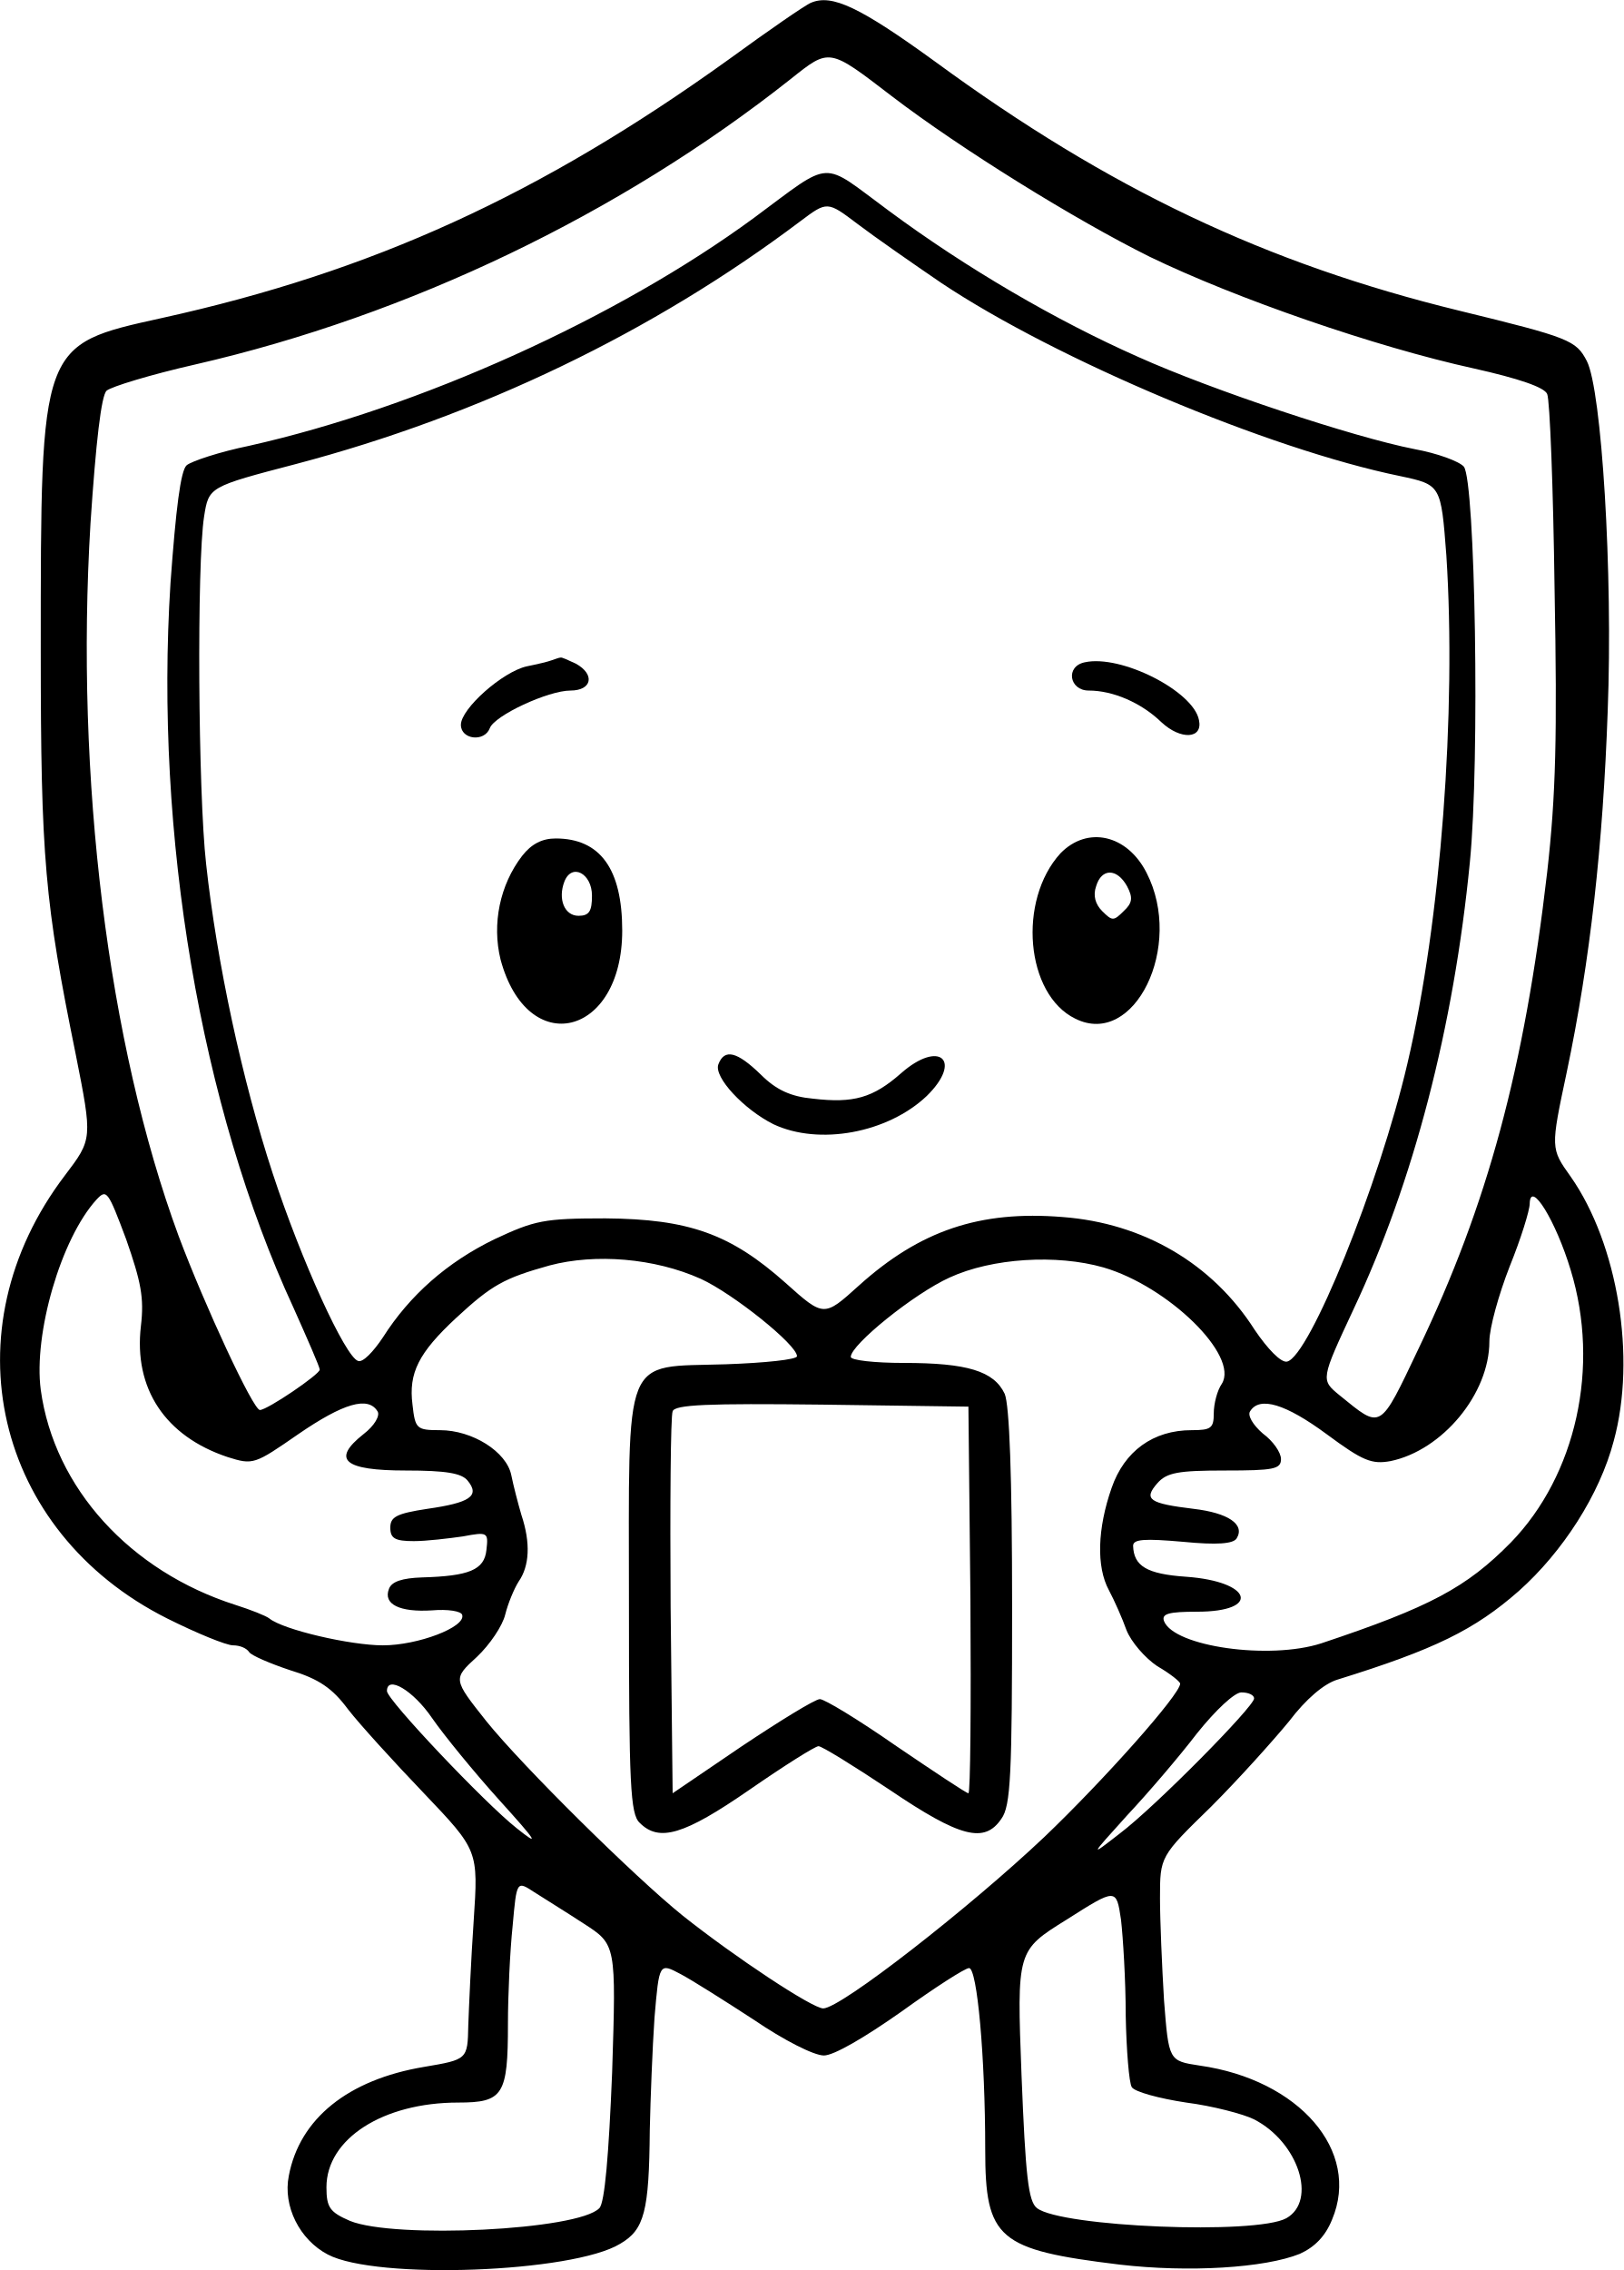
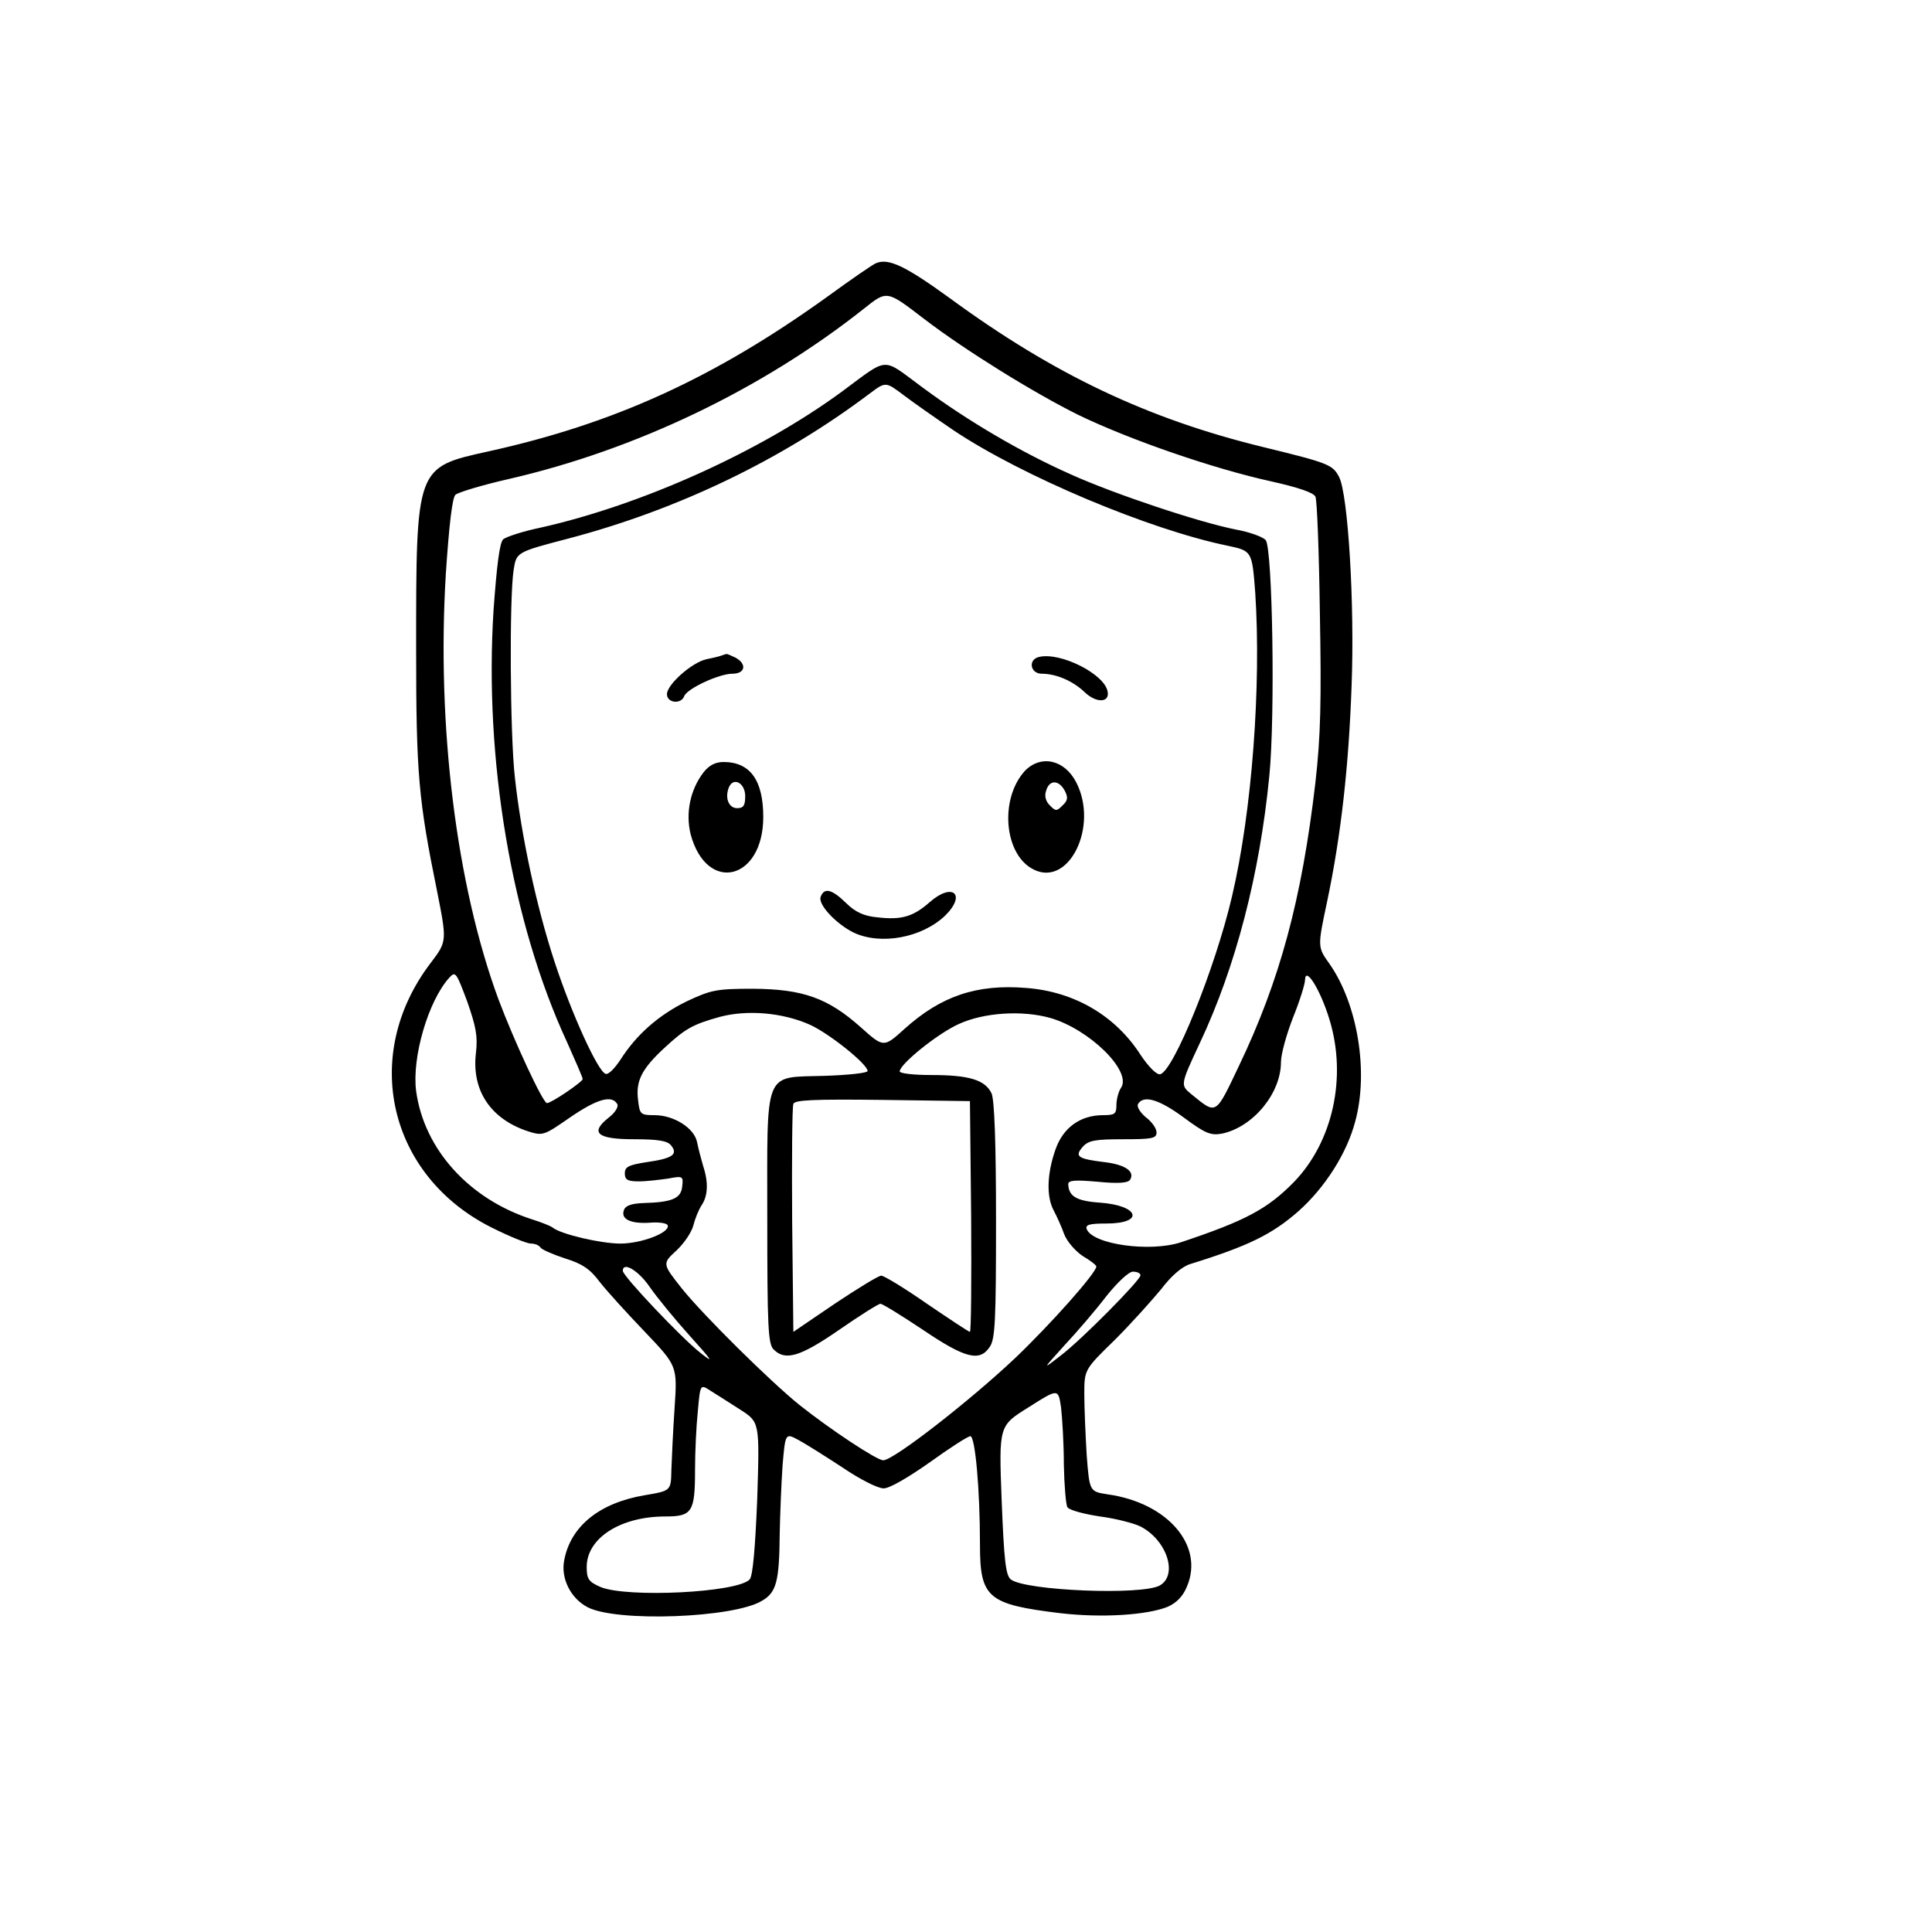
- <svg xmlns="http://www.w3.org/2000/svg" version="1.0" width="241.489pt" height="337.605pt" viewBox="0 0 241.489 337.605" preserveAspectRatio="xMidYMid meet">
-   <g transform="translate(-134.4366,440.7018) scale(0.1,-0.1)" fill="#000000" stroke="none">
+ <svg xmlns="http://www.w3.org/2000/svg" width="512" height="512" viewBox="0 0 512 512">
+   <g fill="#000000" stroke="none" transform="translate(103.8319,69.3208) scale(1.0635) translate(-134.4366,440.7018) scale(0.1,-0.1)">
    <path d="M2551 4403 c-8 -3 -63 -41 -122 -84 -281 -202 -531 -316 -844 -385 -181 -40 -180 -37 -180 -494 0 -310 6 -375 52 -601 25 -126 25 -126 -16 -180 -175 -230 -105 -530 152 -659 44 -22 88 -40 98 -40 10 0 20 -4 24 -10 3 -5 31 -17 61 -27 43 -13 63 -27 86 -58 17 -22 68 -78 113 -125 81 -85 81 -85 74 -190 -4 -58 -7 -128 -8 -155 -1 -51 -1 -51 -66 -62 -113 -19 -185 -77 -201 -162 -9 -45 16 -95 58 -117 72 -38 365 -27 435 16 36 21 43 48 44 169 1 47 4 123 7 167 7 82 7 82 39 65 17 -9 66 -40 109 -68 44 -30 89 -53 104 -53 15 0 61 27 115 65 50 36 95 65 101 65 12 0 24 -131 24 -270 0 -133 19 -149 200 -171 103 -12 216 -5 268 16 22 10 38 26 48 51 43 102 -49 208 -197 229 -46 7 -46 7 -53 97 -3 50 -6 119 -6 152 0 62 0 62 76 136 41 41 93 99 116 127 25 33 52 56 72 62 145 45 204 74 270 132 65 58 120 143 141 223 34 124 6 293 -64 393 -30 42 -30 42 -6 155 35 166 54 339 61 537 8 207 -9 478 -31 521 -16 31 -26 35 -190 75 -287 70 -521 181 -779 370 -113 82 -154 101 -185 88z m120 -139 c102 -78 273 -184 384 -239 128 -62 336 -134 482 -166 67 -15 105 -28 109 -38 4 -9 9 -140 11 -291 4 -217 2 -305 -11 -420 -34 -293 -89 -495 -191 -708 -59 -124 -55 -121 -118 -70 -28 23 -28 23 21 128 89 189 149 419 173 665 15 151 8 567 -9 588 -7 8 -40 20 -73 26 -92 18 -302 88 -411 137 -122 54 -256 132 -372 218 -102 75 -81 77 -200 -11 -203 -149 -497 -282 -751 -339 -44 -9 -86 -23 -93 -29 -9 -8 -16 -65 -24 -175 -24 -374 45 -780 183 -1078 21 -47 39 -88 39 -92 0 -7 -78 -60 -89 -60 -10 0 -82 155 -121 259 -105 285 -154 681 -131 1060 8 120 16 190 24 197 7 6 66 24 132 39 318 73 632 224 885 424 59 47 57 47 151 -25z m74 -278 c171 -114 487 -247 682 -287 61 -13 61 -13 69 -118 15 -231 -8 -544 -58 -756 -42 -180 -146 -436 -179 -443 -9 -2 -29 19 -48 47 -63 99 -166 159 -286 168 -123 10 -212 -20 -303 -102 -52 -47 -52 -47 -109 4 -82 73 -144 95 -268 96 -92 0 -105 -3 -165 -31 -70 -34 -126 -83 -166 -146 -14 -21 -30 -38 -37 -35 -19 6 -84 148 -127 279 -45 137 -83 313 -99 460 -12 106 -14 447 -3 517 7 44 7 44 137 78 273 72 531 196 750 361 40 30 40 30 85 -4 25 -19 81 -58 125 -88z m-1191 -1551 c-11 -93 36 -164 129 -195 38 -12 40 -11 105 34 67 46 104 57 118 34 4 -6 -4 -21 -21 -34 -48 -38 -29 -54 63 -54 60 0 83 -4 92 -15 19 -23 3 -33 -60 -42 -46 -7 -55 -12 -55 -28 0 -16 7 -20 35 -20 19 0 52 4 73 7 37 7 38 6 35 -20 -3 -30 -26 -39 -96 -41 -29 -1 -45 -6 -49 -17 -9 -23 16 -35 64 -32 23 2 44 -1 45 -7 5 -18 -66 -45 -118 -45 -48 0 -148 23 -169 40 -5 4 -28 13 -50 20 -157 50 -270 174 -290 320 -11 83 30 225 83 283 15 16 17 13 44 -59 22 -63 27 -87 22 -129z m2127 83 c44 -144 8 -305 -89 -405 -66 -67 -120 -96 -282 -150 -77 -25 -219 -5 -234 33 -4 11 7 14 49 14 96 0 82 45 -16 52 -59 4 -78 16 -79 46 0 10 17 11 74 6 51 -5 75 -3 80 5 13 21 -13 38 -64 44 -66 8 -75 14 -54 38 14 16 31 19 101 19 72 0 83 2 83 17 0 10 -12 27 -27 38 -15 13 -23 27 -19 33 14 23 53 11 114 -34 54 -40 67 -45 95 -40 77 16 147 100 147 178 0 20 14 70 30 111 17 42 30 84 30 94 1 36 39 -26 61 -99z m-1294 -13 c48 -22 143 -98 143 -115 0 -5 -48 -10 -106 -12 -155 -5 -144 22 -144 -358 0 -267 2 -311 16 -324 29 -29 66 -18 163 49 52 36 98 65 103 65 5 0 52 -29 106 -65 105 -71 141 -80 166 -43 14 19 16 66 16 315 0 197 -4 300 -11 317 -16 34 -56 46 -150 46 -44 0 -79 4 -79 9 0 18 94 94 147 118 63 29 159 35 229 15 96 -28 202 -131 176 -173 -7 -10 -12 -30 -12 -44 0 -22 -4 -25 -33 -25 -57 0 -100 -31 -119 -86 -21 -60 -23 -117 -4 -152 8 -15 20 -42 26 -59 7 -18 28 -42 46 -54 19 -11 34 -23 34 -26 0 -16 -114 -144 -202 -228 -111 -105 -303 -255 -329 -255 -16 0 -131 76 -209 138 -72 58 -238 222 -292 289 -50 63 -50 63 -14 96 19 18 38 46 42 63 4 16 13 38 20 49 16 23 18 57 4 99 -5 17 -12 44 -15 59 -7 35 -58 67 -106 67 -35 0 -37 2 -41 38 -6 47 9 77 65 129 53 49 71 59 139 78 68 18 156 11 225 -20z m401 -477 c1 -159 0 -288 -3 -288 -3 0 -51 32 -107 70 -56 39 -107 70 -114 70 -7 0 -59 -32 -116 -70 l-103 -70 -3 277 c-1 153 0 284 3 291 3 10 52 12 222 10 l218 -3 3 -287z m-801 -176 c18 -26 63 -81 100 -122 57 -63 61 -70 26 -42 -47 37 -193 191 -193 204 0 24 39 1 67 -40z m1223 29 c0 -12 -147 -161 -200 -201 -45 -35 -45 -35 11 27 31 33 78 88 104 122 28 35 56 61 66 61 11 0 19 -4 19 -9z m-997 -335 c48 -31 48 -31 42 -221 -5 -123 -11 -194 -19 -202 -31 -33 -305 -46 -371 -19 -30 13 -35 20 -35 50 0 72 84 126 196 126 67 0 74 11 74 117 0 43 3 108 7 146 6 67 6 67 32 50 14 -9 48 -30 74 -47z m806 -136 c1 -52 5 -101 9 -107 4 -7 41 -17 81 -23 39 -5 85 -17 101 -25 66 -34 94 -121 48 -147 -45 -25 -335 -13 -371 15 -13 10 -17 48 -23 198 -7 185 -7 185 67 231 74 47 74 47 81 0 3 -26 7 -90 7 -142z" />
    <path d="M2165 3425 c-5 -2 -22 -6 -37 -9 -36 -8 -98 -63 -98 -87 0 -22 35 -26 43 -5 7 19 87 56 120 56 32 0 37 24 8 40 -11 5 -21 10 -23 9 -2 0 -7 -2 -13 -4z" />
    <path d="M2958 3422 c-29 -6 -23 -42 6 -42 36 0 78 -18 108 -47 29 -27 62 -25 56 3 -8 43 -116 98 -170 86z" />
    <path d="M2121 3134 c-33 -43 -45 -101 -32 -154 40 -149 181 -115 181 43 0 92 -33 137 -99 137 -20 0 -36 -8 -50 -26z m104 -59 c0 -23 -4 -30 -20 -30 -21 0 -31 25 -21 51 11 28 41 12 41 -21z" />
    <path d="M2922 3138 c-64 -70 -52 -210 22 -246 88 -44 162 108 106 217 -29 57 -88 70 -128 29z m99 -49 c9 -17 8 -25 -5 -37 -15 -15 -17 -15 -32 0 -10 10 -14 23 -9 37 8 27 31 27 46 0z" />
    <path d="M2413 2824 c-7 -19 38 -67 82 -89 68 -32 170 -13 228 42 54 53 19 84 -38 34 -42 -37 -71 -45 -131 -38 -33 3 -55 13 -78 36 -35 34 -54 39 -63 15z" />
  </g>
</svg>
